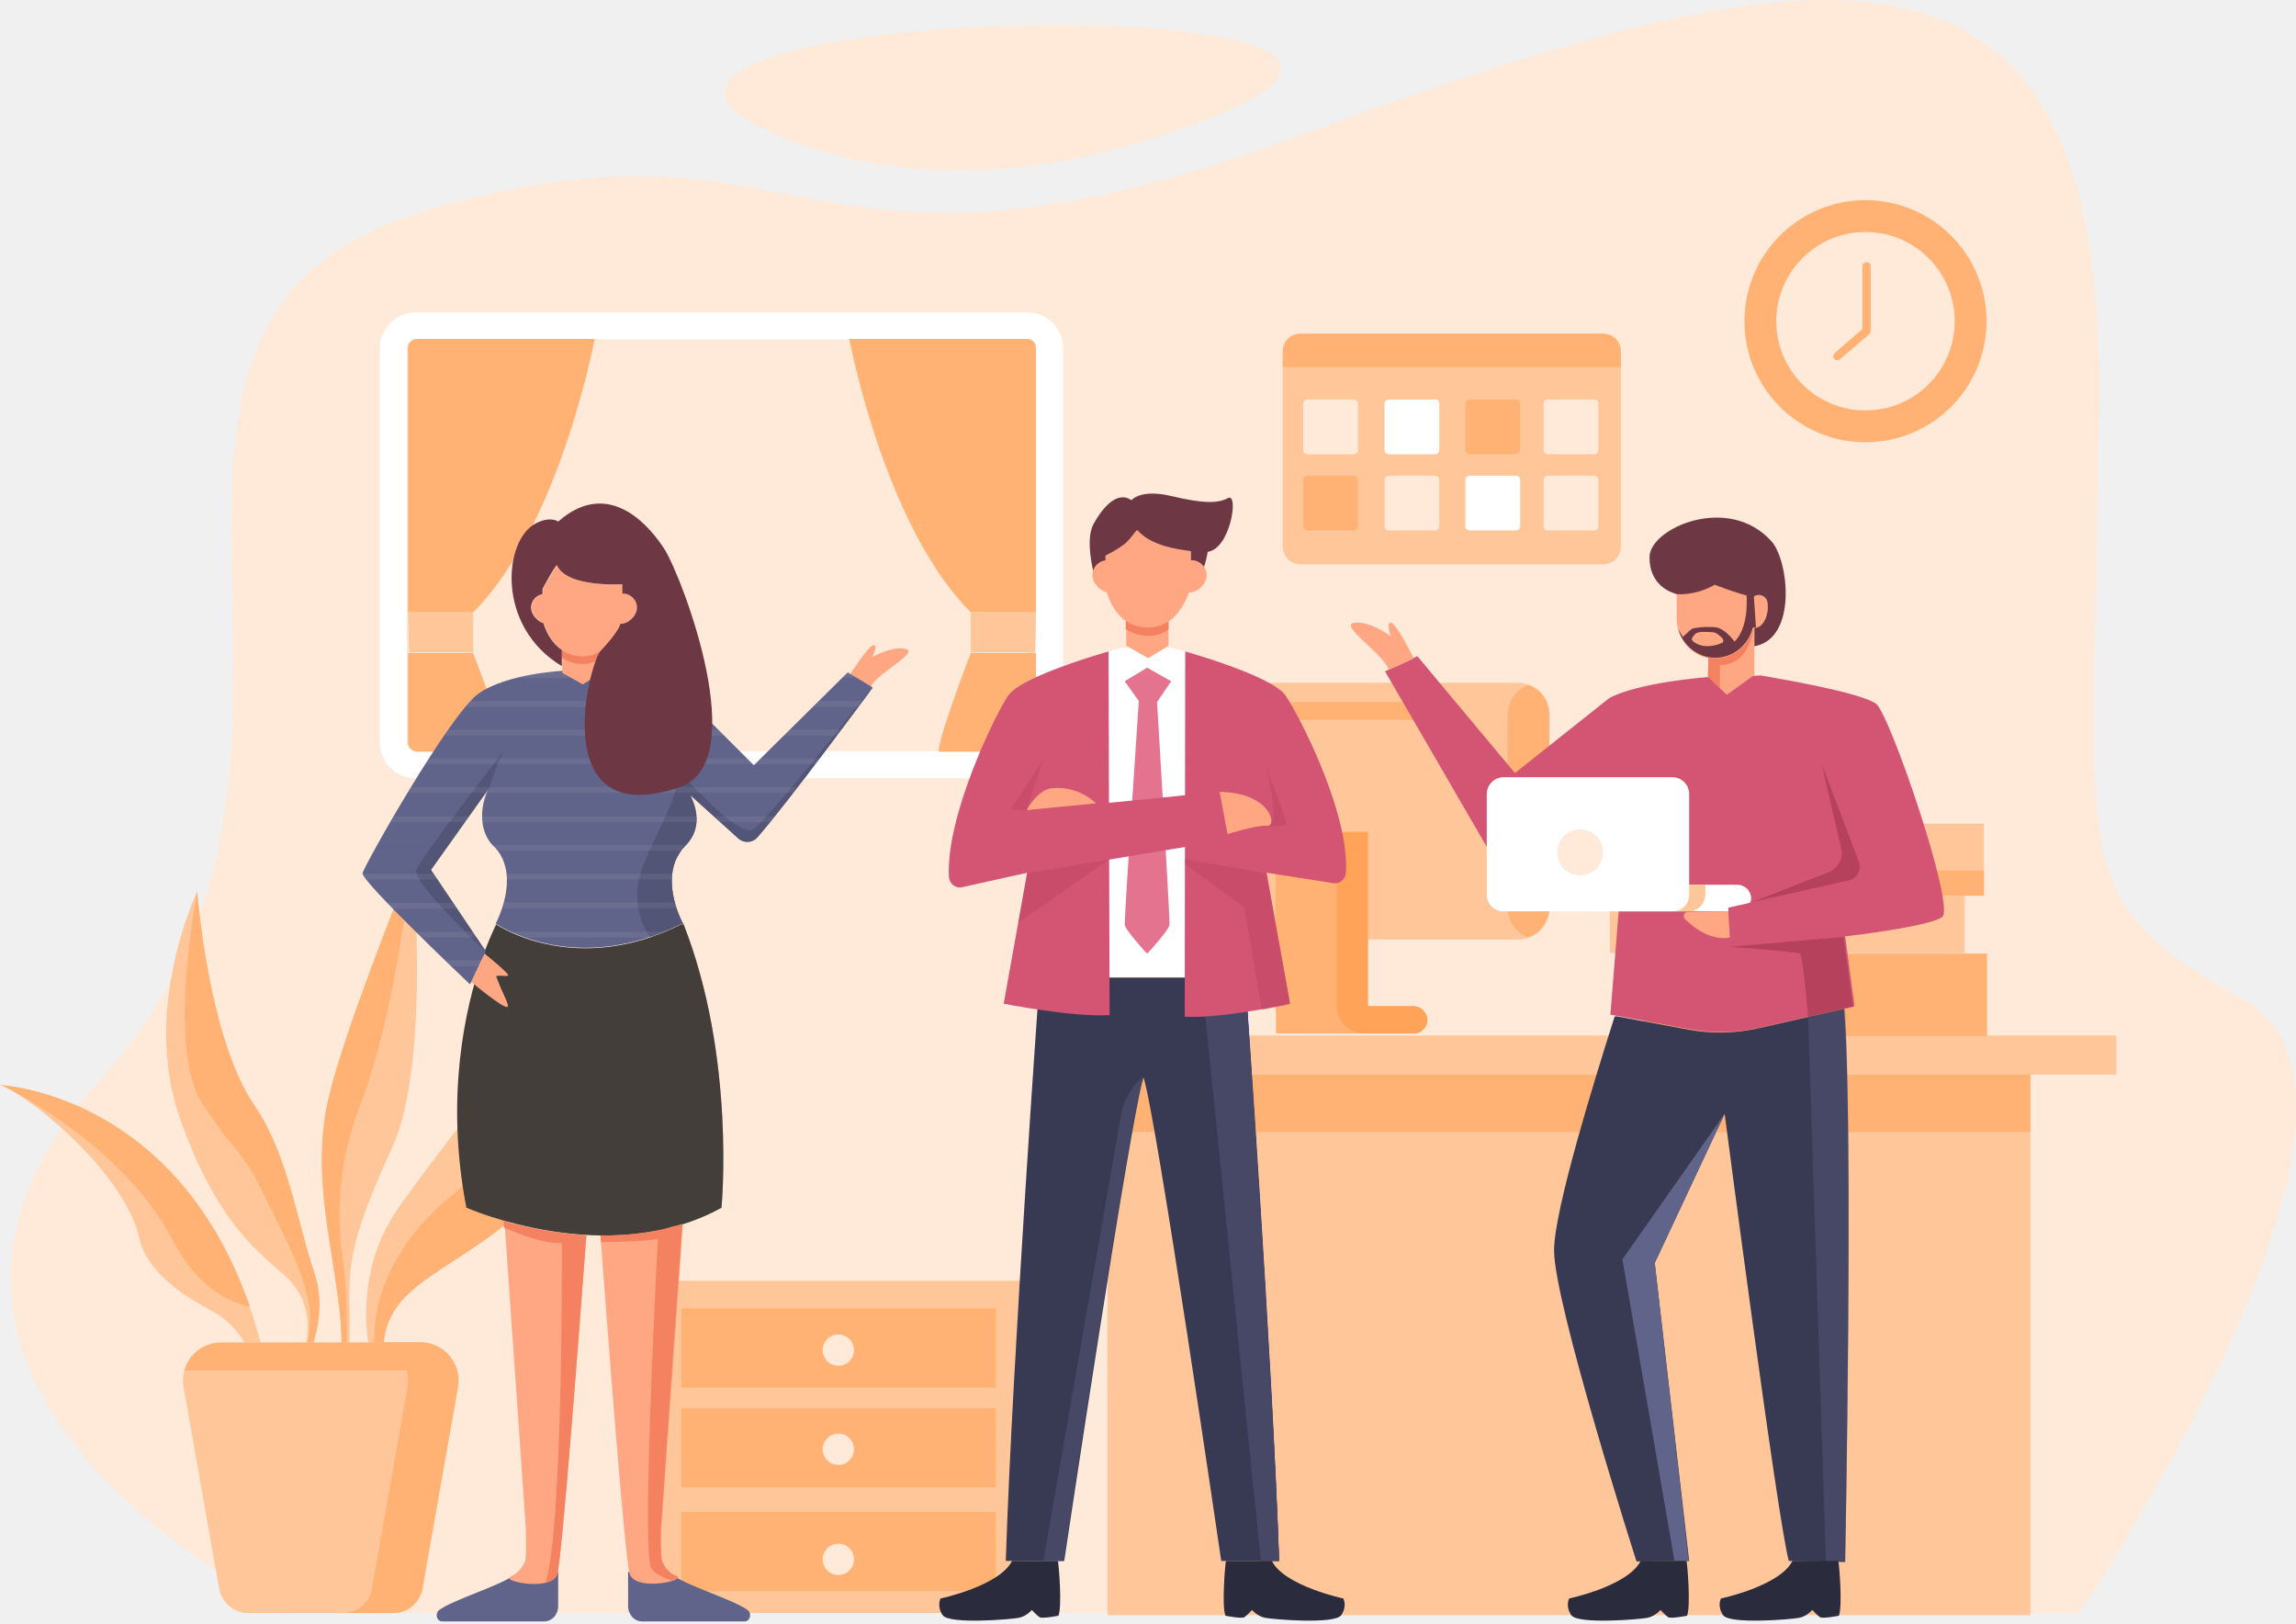
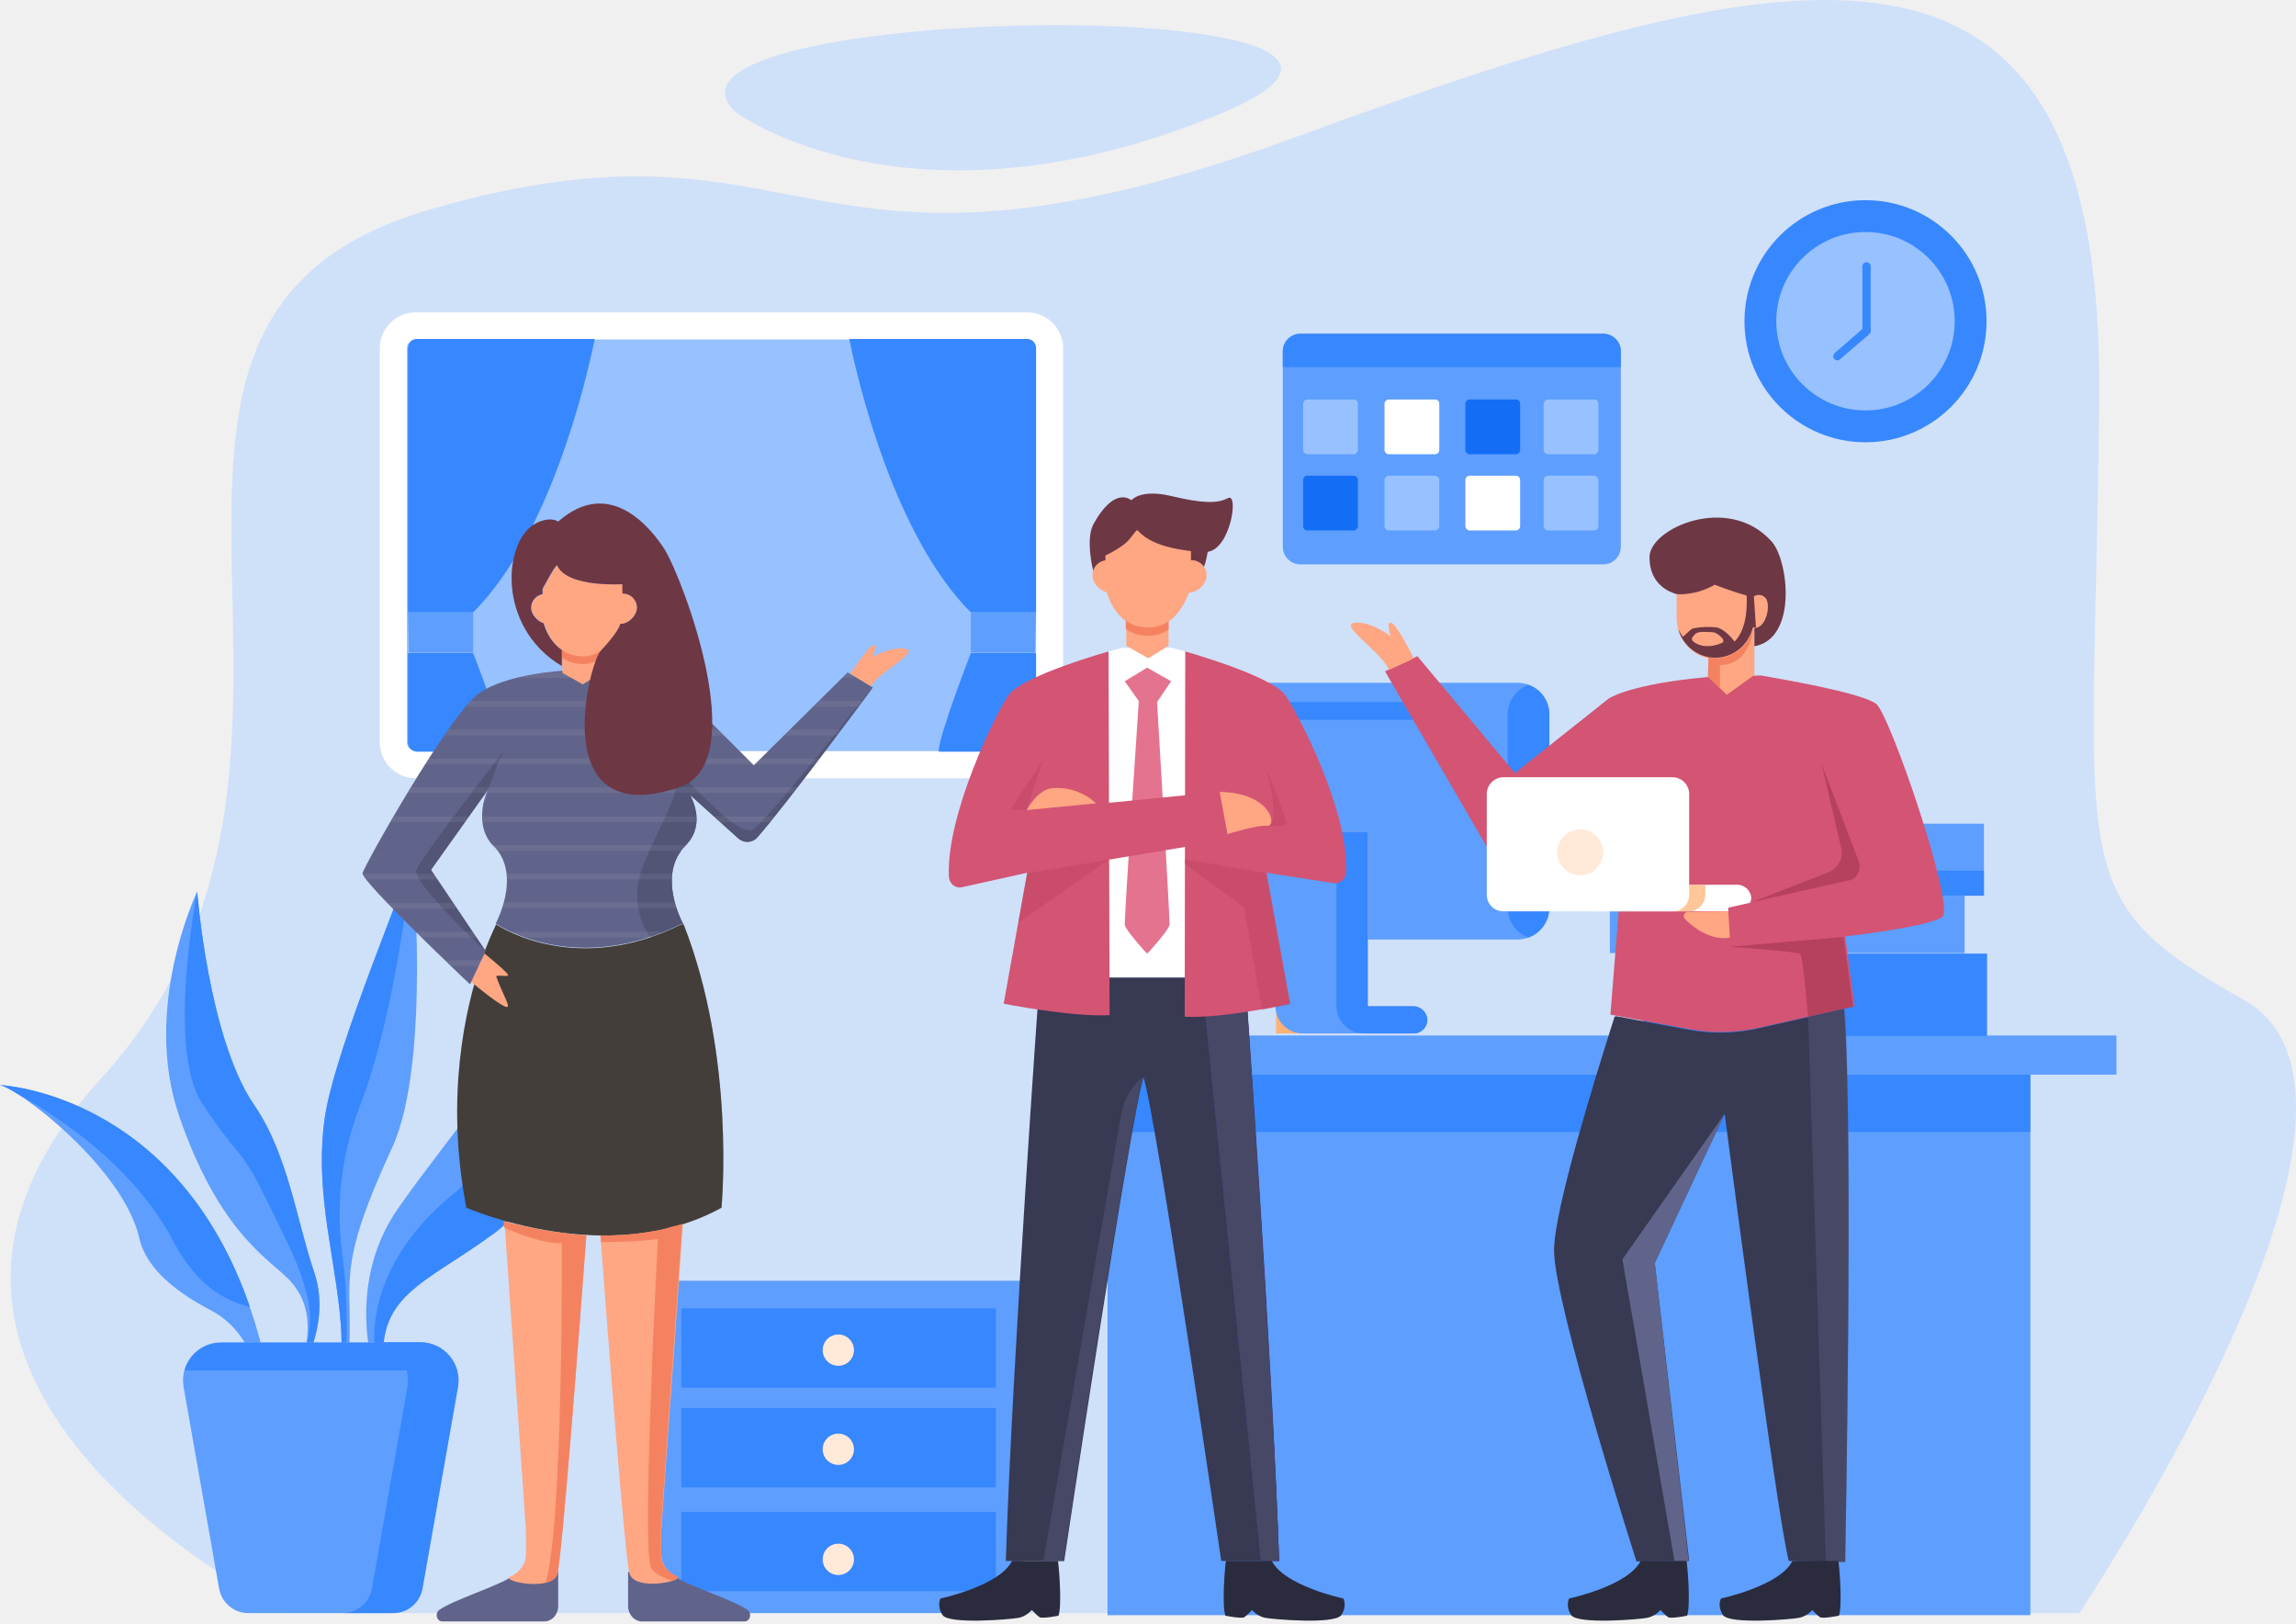
<svg xmlns="http://www.w3.org/2000/svg" width="700" height="495" viewBox="0 0 700 495" fill="none">
-   <path d="M87.317 491.717H633.959C651.295 465.156 734.477 332.829 683.9 304.678C627.756 273.346 638.731 265.234 640.003 120.979C641.434 -35.841 548.551 -14.369 395.071 41.774C241.592 97.918 248.908 29.686 131.054 63.882C13.678 97.758 120.716 230.085 31.014 328.535C-44.215 410.921 53.599 473.585 87.317 491.717Z" fill="#FFE9D8" />
-   <path d="M224.414 34.299C224.414 34.299 277.217 73.424 371.055 35.094C464.892 -3.077 187.515 0.422 224.414 34.299Z" fill="#FFE9D8" />
-   <path d="M311.89 390.404H199.126V491.716H311.89V390.404Z" fill="#FFC799" />
-   <path d="M303.619 398.833H207.714V423.008H303.619V398.833Z" fill="#FFB273" />
-   <path d="M303.619 429.211H207.714V453.386H303.619V429.211Z" fill="#FFB273" />
-   <path d="M303.619 460.861H207.714V485.036H303.619V460.861Z" fill="#FFB273" />
+   <path d="M87.317 491.717H633.959C651.295 465.156 734.477 332.829 683.9 304.678C627.756 273.346 638.731 265.234 640.003 120.979C641.434 -35.841 548.551 -14.369 395.071 41.774C241.592 97.918 248.908 29.686 131.054 63.882C13.678 97.758 120.716 230.085 31.014 328.535C-44.215 410.921 53.599 473.585 87.317 491.717Z" fill="#CFE0F9" />
+   <path d="M224.414 34.299C224.414 34.299 277.217 73.424 371.055 35.094C464.892 -3.077 187.515 0.422 224.414 34.299Z" fill="#CFE0F9" />
+   <path d="M311.89 390.404H199.126V491.716H311.89V390.404Z" fill="#5D9EFF" />
+   <path d="M303.619 398.833H207.714V423.008H303.619V398.833Z" fill="#3787FF" />
+   <path d="M303.619 429.211H207.714V453.386H303.619V429.211Z" fill="#3787FF" />
+   <path d="M303.619 460.861H207.714V485.036H303.619V460.861Z" fill="#3787FF" />
  <path d="M255.588 416.328C258.223 416.328 260.359 414.192 260.359 411.557C260.359 408.922 258.223 406.785 255.588 406.785C252.953 406.785 250.816 408.922 250.816 411.557C250.816 414.192 252.953 416.328 255.588 416.328Z" fill="#FFE9D8" />
  <path d="M255.588 446.547C258.223 446.547 260.359 444.411 260.359 441.776C260.359 439.141 258.223 437.004 255.588 437.004C252.953 437.004 250.816 439.141 250.816 441.776C250.816 444.411 252.953 446.547 255.588 446.547Z" fill="#FFE9D8" />
  <path d="M255.588 480.106C258.223 480.106 260.359 477.97 260.359 475.335C260.359 472.699 258.223 470.563 255.588 470.563C252.953 470.563 250.816 472.699 250.816 475.335C250.816 477.97 252.953 480.106 255.588 480.106Z" fill="#FFE9D8" />
  <path d="M313.162 95.214H126.76C120.716 95.214 115.786 100.144 115.786 106.188V226.268C115.786 232.312 120.716 237.242 126.76 237.242H313.162C319.206 237.242 324.137 232.312 324.137 226.268V106.188C324.137 100.144 319.206 95.214 313.162 95.214Z" fill="white" />
-   <path d="M126.76 228.972C125.169 228.972 124.056 227.699 124.056 226.268V106.188C124.056 104.597 125.329 103.484 126.76 103.484H313.162C314.753 103.484 315.866 104.757 315.866 106.188V226.268C315.866 227.858 314.594 228.972 313.162 228.972H126.76Z" fill="#FFE9D8" />
-   <path d="M313.163 103.325H258.928C261.791 117.48 272.924 163.604 295.986 186.665H315.866V106.188C315.866 104.597 314.753 103.325 313.163 103.325Z" fill="#FFB273" />
-   <path d="M295.985 186.665V198.912H315.548L315.866 186.665H295.985Z" fill="#FFC799" />
-   <path d="M315.867 226.268V199.23L315.549 199.071H295.986C295.986 199.071 286.602 223.246 286.125 228.972L286.443 229.131H313.163C314.753 228.972 315.867 227.858 315.867 226.268Z" fill="#FFB273" />
-   <path d="M127.078 103.325H181.313C178.45 117.48 167.317 163.604 144.255 186.665H124.374V106.188C124.374 104.597 125.646 103.325 127.078 103.325Z" fill="#FFB273" />
-   <path d="M144.255 186.665V198.912H124.692L124.374 186.665H144.255Z" fill="#FFC799" />
-   <path d="M124.374 226.268V199.23L124.692 199.071H144.255C144.255 199.071 153.639 223.246 154.116 228.972L153.798 229.131H127.078C125.646 228.972 124.374 227.858 124.374 226.268Z" fill="#FFB273" />
-   <path d="M488.75 101.735H396.503C393.481 101.735 391.095 104.12 391.095 107.142V166.626C391.095 169.647 393.481 172.033 396.503 172.033H488.75C491.772 172.033 494.157 169.647 494.157 166.626V107.142C494.157 104.12 491.772 101.735 488.75 101.735Z" fill="#FFC799" />
-   <path d="M494.157 111.914V107.142C494.157 104.12 491.772 101.735 488.75 101.735H396.503C393.481 101.735 391.095 104.12 391.095 107.142V111.914H494.157Z" fill="#FFB273" />
-   <path d="M412.725 121.774H398.57C397.934 121.774 397.298 122.411 397.298 123.047V137.202C397.298 137.838 397.934 138.474 398.57 138.474H412.725C413.362 138.474 413.998 137.838 413.998 137.202V123.047C413.998 122.252 413.362 121.774 412.725 121.774Z" fill="#FFE9D8" />
+   <path d="M126.76 228.972C125.169 228.972 124.056 227.699 124.056 226.268V106.188C124.056 104.597 125.329 103.484 126.76 103.484H313.162C314.753 103.484 315.866 104.757 315.866 106.188V226.268C315.866 227.858 314.594 228.972 313.162 228.972H126.76Z" fill="#97C1FF" />
+   <path d="M313.163 103.325H258.928C261.791 117.48 272.924 163.604 295.986 186.665H315.866V106.188C315.866 104.597 314.753 103.325 313.163 103.325Z" fill="#3787FF" />
+   <path d="M295.985 186.665V198.912H315.548L315.866 186.665H295.985Z" fill="#5D9EFF" />
+   <path d="M315.867 226.268V199.23L315.549 199.071H295.986C295.986 199.071 286.602 223.246 286.125 228.972L286.443 229.131H313.163C314.753 228.972 315.867 227.858 315.867 226.268Z" fill="#3787FF" />
+   <path d="M127.078 103.325H181.313C178.45 117.48 167.317 163.604 144.255 186.665H124.374V106.188C124.374 104.597 125.646 103.325 127.078 103.325Z" fill="#3787FF" />
+   <path d="M144.255 186.665V198.912H124.692L124.374 186.665H144.255Z" fill="#5D9EFF" />
+   <path d="M124.374 226.268V199.23L124.692 199.071H144.255C144.255 199.071 153.639 223.246 154.116 228.972L153.798 229.131H127.078C125.646 228.972 124.374 227.858 124.374 226.268Z" fill="#3787FF" />
+   <path d="M488.75 101.735H396.503C393.481 101.735 391.095 104.12 391.095 107.142V166.626C391.095 169.647 393.481 172.033 396.503 172.033H488.75C491.772 172.033 494.157 169.647 494.157 166.626V107.142C494.157 104.12 491.772 101.735 488.75 101.735Z" fill="#5D9EFF" />
+   <path d="M494.157 111.914V107.142C494.157 104.12 491.772 101.735 488.75 101.735H396.503C393.481 101.735 391.095 104.12 391.095 107.142V111.914H494.157Z" fill="#3787FF" />
+   <path d="M412.725 121.774H398.57C397.934 121.774 397.298 122.411 397.298 123.047V137.202C397.298 137.838 397.934 138.474 398.57 138.474H412.725C413.362 138.474 413.998 137.838 413.998 137.202V123.047C413.998 122.252 413.362 121.774 412.725 121.774Z" fill="#97C1FF" />
  <path d="M437.537 121.774H423.382C422.746 121.774 422.109 122.411 422.109 123.047V137.202C422.109 137.838 422.746 138.474 423.382 138.474H437.537C438.173 138.474 438.809 137.838 438.809 137.202V123.047C438.809 122.252 438.173 121.774 437.537 121.774Z" fill="white" />
-   <path d="M462.189 121.774H448.034C447.398 121.774 446.762 122.411 446.762 123.047V137.202C446.762 137.838 447.398 138.474 448.034 138.474H462.189C462.825 138.474 463.462 137.838 463.462 137.202V123.047C463.462 122.252 462.825 121.774 462.189 121.774Z" fill="#FFB273" />
-   <path d="M486.046 121.774H471.891C471.254 121.774 470.618 122.411 470.618 123.047V137.202C470.618 137.838 471.254 138.474 471.891 138.474H486.046C486.682 138.474 487.318 137.838 487.318 137.202V123.047C487.318 122.252 486.682 121.774 486.046 121.774Z" fill="#FFE9D8" />
-   <path d="M412.725 144.995H398.57C397.934 144.995 397.298 145.632 397.298 146.268V160.423C397.298 161.059 397.934 161.695 398.57 161.695H412.725C413.362 161.695 413.998 161.059 413.998 160.423V146.268C413.998 145.632 413.362 144.995 412.725 144.995Z" fill="#FFB273" />
-   <path d="M437.537 144.995H423.382C422.746 144.995 422.109 145.632 422.109 146.268V160.423C422.109 161.059 422.746 161.695 423.382 161.695H437.537C438.173 161.695 438.809 161.059 438.809 160.423V146.268C438.809 145.632 438.173 144.995 437.537 144.995Z" fill="#FFE9D8" />
+   <path d="M462.189 121.774H448.034C447.398 121.774 446.762 122.411 446.762 123.047V137.202C446.762 137.838 447.398 138.474 448.034 138.474H462.189C462.825 138.474 463.462 137.838 463.462 137.202V123.047C463.462 122.252 462.825 121.774 462.189 121.774Z" fill="#146EF5" />
+   <path d="M486.046 121.774H471.891C471.254 121.774 470.618 122.411 470.618 123.047V137.202C470.618 137.838 471.254 138.474 471.891 138.474H486.046C486.682 138.474 487.318 137.838 487.318 137.202V123.047C487.318 122.252 486.682 121.774 486.046 121.774Z" fill="#97C1FF" />
+   <path d="M412.725 144.995H398.57C397.934 144.995 397.298 145.632 397.298 146.268V160.423C397.298 161.059 397.934 161.695 398.57 161.695H412.725C413.362 161.695 413.998 161.059 413.998 160.423V146.268C413.998 145.632 413.362 144.995 412.725 144.995Z" fill="#146EF5" />
+   <path d="M437.537 144.995H423.382C422.746 144.995 422.109 145.632 422.109 146.268V160.423C422.109 161.059 422.746 161.695 423.382 161.695H437.537C438.173 161.695 438.809 161.059 438.809 160.423V146.268C438.809 145.632 438.173 144.995 437.537 144.995Z" fill="#97C1FF" />
  <path d="M462.189 144.995H448.034C447.398 144.995 446.762 145.632 446.762 146.268V160.423C446.762 161.059 447.398 161.695 448.034 161.695H462.189C462.825 161.695 463.462 161.059 463.462 160.423V146.268C463.462 145.632 462.825 144.995 462.189 144.995Z" fill="white" />
-   <path d="M486.046 144.995H471.891C471.254 144.995 470.618 145.632 470.618 146.268V160.423C470.618 161.059 471.254 161.695 471.891 161.695H486.046C486.682 161.695 487.318 161.059 487.318 160.423V146.268C487.318 145.632 486.682 144.995 486.046 144.995Z" fill="#FFE9D8" />
-   <path d="M645.252 315.652H317.616V327.581H645.252V315.652Z" fill="#FFC799" />
-   <path d="M619.009 327.581H337.656V492.353H619.009V327.581Z" fill="#FFC799" />
-   <path d="M619.009 327.581H337.656V345.076H619.009V327.581Z" fill="#FFB273" />
-   <path d="M568.75 134.816C589.129 134.816 605.649 118.296 605.649 97.918C605.649 77.539 589.129 61.019 568.75 61.019C548.371 61.019 531.851 77.539 531.851 97.918C531.851 118.296 548.371 134.816 568.75 134.816Z" fill="#FFB273" />
-   <path d="M568.751 125.114C583.771 125.114 595.948 112.938 595.948 97.917C595.948 82.897 583.771 70.721 568.751 70.721C553.73 70.721 541.554 82.897 541.554 97.917C541.554 112.938 553.73 125.114 568.751 125.114Z" fill="#FFE9D8" />
-   <path d="M560.162 109.846C559.844 109.846 559.526 109.687 559.208 109.369C558.73 108.892 558.889 108.096 559.367 107.619L567.796 100.303V81.217C567.796 80.581 568.273 79.945 569.068 79.945C569.705 79.945 570.341 80.422 570.341 81.217V100.939C570.341 101.257 570.182 101.575 569.864 101.893L560.957 109.528C560.798 109.687 560.48 109.846 560.162 109.846Z" fill="#FFB273" />
-   <path d="M462.667 286.388H355.787C350.38 286.388 346.085 282.093 346.085 276.686V217.839C346.085 212.431 350.38 208.137 355.787 208.137H462.667C468.074 208.137 472.368 212.431 472.368 217.839V276.686C472.368 282.093 468.074 286.388 462.667 286.388Z" fill="#FFC799" />
-   <path d="M466.006 208.773C462.348 210.045 459.645 213.703 459.645 217.839V276.686C459.645 280.821 462.348 284.479 466.006 285.751C469.664 284.479 472.368 280.821 472.368 276.686V217.839C472.368 213.544 469.664 210.045 466.006 208.773Z" fill="#FFB273" />
+   <path d="M486.046 144.995H471.891C471.254 144.995 470.618 145.632 470.618 146.268V160.423C470.618 161.059 471.254 161.695 471.891 161.695H486.046C486.682 161.695 487.318 161.059 487.318 160.423V146.268C487.318 145.632 486.682 144.995 486.046 144.995Z" fill="#97C1FF" />
+   <path d="M645.252 315.652H317.616V327.581H645.252V315.652Z" fill="#5D9EFF" />
+   <path d="M619.009 327.581H337.656V492.353H619.009V327.581Z" fill="#5D9EFF" />
+   <path d="M619.009 327.581H337.656V345.076H619.009V327.581Z" fill="#3787FF" />
+   <path d="M568.75 134.816C589.129 134.816 605.649 118.296 605.649 97.918C605.649 77.539 589.129 61.019 568.75 61.019C548.371 61.019 531.851 77.539 531.851 97.918C531.851 118.296 548.371 134.816 568.75 134.816Z" fill="#3787FF" />
+   <path d="M568.751 125.114C583.771 125.114 595.948 112.938 595.948 97.917C595.948 82.897 583.771 70.721 568.751 70.721C553.73 70.721 541.554 82.897 541.554 97.917C541.554 112.938 553.73 125.114 568.751 125.114Z" fill="#97C1FF" />
+   <path d="M560.162 109.846C559.844 109.846 559.526 109.687 559.208 109.369C558.73 108.892 558.889 108.096 559.367 107.619L567.796 100.303V81.217C567.796 80.581 568.273 79.945 569.068 79.945C569.705 79.945 570.341 80.422 570.341 81.217V100.939C570.341 101.257 570.182 101.575 569.864 101.893L560.957 109.528C560.798 109.687 560.48 109.846 560.162 109.846Z" fill="#3787FF" />
+   <path d="M462.667 286.388H355.787C350.38 286.388 346.085 282.093 346.085 276.686V217.839C346.085 212.431 350.38 208.137 355.787 208.137H462.667C468.074 208.137 472.368 212.431 472.368 217.839V276.686C472.368 282.093 468.074 286.388 462.667 286.388Z" fill="#5D9EFF" />
+   <path d="M466.006 208.773C462.348 210.045 459.645 213.703 459.645 217.839V276.686C459.645 280.821 462.348 284.479 466.006 285.751C469.664 284.479 472.368 280.821 472.368 276.686V217.839C472.368 213.544 469.664 210.045 466.006 208.773Z" fill="#3787FF" />
  <path d="M431.017 306.746H417.021V253.624H389.028V306.746V315.016H431.017C433.243 315.016 435.152 313.107 435.152 310.881C435.152 308.654 433.243 306.746 431.017 306.746Z" fill="#FFB273" />
-   <path d="M430.698 306.746H416.861V253.624H388.869V306.746C388.869 311.199 392.527 315.016 397.139 315.016H431.016C433.402 315.016 435.31 313.107 435.151 310.722C434.992 308.495 432.925 306.746 430.698 306.746Z" fill="#FFB273" />
-   <path d="M435.152 310.881C435.152 308.654 433.243 306.746 431.016 306.746H417.02V253.624H407.478V306.746C407.478 311.199 411.136 315.016 415.748 315.016H431.175C433.243 315.016 435.152 313.107 435.152 310.881Z" fill="#FFA358" />
-   <path d="M435.628 214.021H373.441C372.01 214.021 370.737 215.294 370.737 216.725C370.737 218.157 372.01 219.429 373.441 219.429H435.628C437.06 219.429 438.332 218.157 438.332 216.725C438.332 215.135 437.06 214.021 435.628 214.021Z" fill="#FFB273" />
-   <path d="M605.808 290.682H500.996V315.811H605.808V290.682Z" fill="#FFB273" />
-   <path d="M598.969 273.028H490.818V290.523H598.969V273.028Z" fill="#FFC799" />
-   <path d="M604.854 251.079H501.315V273.028H604.854V251.079Z" fill="#FFC799" />
-   <path d="M604.854 265.393H501.315V273.028H604.854V265.393Z" fill="#FFB273" />
-   <path d="M93.043 411.239L94.792 411.557C96.86 405.831 98.927 396.925 95.746 387.7C90.339 371.795 87.794 351.756 77.456 336.805C63.46 316.288 60.12 271.755 60.12 271.755C60.12 271.755 43.102 307.063 54.712 340.463C66.323 373.863 80.16 382.611 87.158 389.131C94.633 395.97 94.474 404.877 93.043 411.239Z" fill="#FFC799" />
-   <path d="M93.361 411.239L94.792 411.557C96.86 405.831 98.927 396.925 95.746 387.7C90.339 371.795 87.794 351.756 77.456 336.805C63.46 316.288 60.12 271.755 60.12 271.755C60.12 271.755 50.736 319.469 61.551 336.169C72.526 353.028 73.003 348.893 80.796 364.797C88.589 380.702 91.134 385.314 93.52 394.539C95.269 400.424 94.315 407.104 93.361 411.239Z" fill="#FFB273" />
-   <path d="M102.108 424.281C102.108 424.281 105.607 419.032 103.539 399.629C101.472 380.225 95.905 361.616 99.086 340.304C102.267 319.151 125.329 265.234 125.488 261.735C125.647 258.236 131.69 323.604 119.603 349.688C107.674 375.772 106.084 384.678 106.561 398.356C106.879 411.875 106.084 422.849 104.812 426.03L102.108 424.281Z" fill="#FFC799" />
-   <path d="M104.652 384.996C105.925 393.744 106.402 415.533 104.175 420.782C104.016 421.259 103.698 420.941 103.38 420.145C104.016 416.487 104.652 410.125 103.539 399.628C101.472 380.225 95.905 361.616 99.086 340.304C102.267 319.151 125.329 265.234 125.488 261.735C125.488 261.735 121.511 306.268 109.742 337.123C101.313 359.072 103.539 376.249 104.652 384.996Z" fill="#FFB273" />
-   <path d="M114.672 420.145C114.672 420.145 104.493 392.312 121.511 368.137C138.37 344.121 165.567 313.107 166.044 300.861C166.044 300.861 173.201 359.231 151.094 375.612C128.986 391.994 113.559 394.539 117.376 419.986L114.672 420.145Z" fill="#FFC799" />
-   <path d="M138.37 363.843C113.718 383.724 111.81 406.786 115.627 417.442C115.945 418.237 116.422 418.714 117.217 419.032C113.877 394.539 129.146 391.835 151.094 375.612C173.202 359.231 166.045 300.861 166.045 300.861C166.045 300.861 163.023 343.962 138.37 363.843Z" fill="#FFB273" />
-   <path d="M84.295 426.825L78.728 406.626C58.052 333.147 0 330.761 0 330.761C6.044 332.034 37.535 356.05 42.465 377.362C44.692 387.382 55.03 394.539 64.096 399.31C70.617 402.65 75.388 408.694 77.456 415.851C79.205 421.895 80.159 427.302 80.159 427.302L84.295 426.825Z" fill="#FFC799" />
-   <path d="M52.803 378.316C59.642 391.358 68.39 396.606 76.183 398.356C53.599 332.988 0 330.761 0 330.761C1.272 331.079 3.34 332.193 6.203 333.942C17.336 340.145 40.875 355.413 52.803 378.316Z" fill="#FFB273" />
-   <path d="M128.191 409.171H67.435C60.119 409.171 54.712 415.692 55.984 422.849L66.799 484.241C67.594 488.536 71.252 491.717 75.706 491.717H119.603C124.056 491.717 127.714 488.536 128.509 484.241L139.324 422.849C140.915 415.692 135.348 409.171 128.191 409.171Z" fill="#FFC799" />
-   <path d="M139.324 417.76C137.893 412.989 133.598 409.331 128.191 409.331H67.435C62.027 409.331 57.574 412.989 56.302 417.76H139.324Z" fill="#FFB273" />
-   <path d="M128.191 409.171H112.764C120.08 409.171 125.487 415.692 124.215 422.849L113.4 484.241C112.605 488.536 108.946 491.717 104.493 491.717H119.921C124.374 491.717 128.032 488.536 128.827 484.241L139.642 422.849C140.915 415.692 135.348 409.171 128.191 409.171Z" fill="#FFB273" />
+   <path d="M430.698 306.746H416.861V253.624H388.869V306.746C388.869 311.199 392.527 315.016 397.139 315.016H431.016C433.402 315.016 435.31 313.107 435.151 310.722C434.992 308.495 432.925 306.746 430.698 306.746Z" fill="#5D9EFF" />
+   <path d="M435.152 310.881C435.152 308.654 433.243 306.746 431.016 306.746H417.02V253.624H407.478V306.746C407.478 311.199 411.136 315.016 415.748 315.016H431.175C433.243 315.016 435.152 313.107 435.152 310.881Z" fill="#3787FF" />
+   <path d="M435.628 214.021H373.441C372.01 214.021 370.737 215.294 370.737 216.725C370.737 218.157 372.01 219.429 373.441 219.429H435.628C437.06 219.429 438.332 218.157 438.332 216.725C438.332 215.135 437.06 214.021 435.628 214.021Z" fill="#3787FF" />
+   <path d="M605.808 290.682H500.996V315.811H605.808V290.682Z" fill="#3787FF" />
+   <path d="M598.969 273.028H490.818V290.523H598.969V273.028Z" fill="#5D9EFF" />
+   <path d="M604.854 251.079H501.315V273.028H604.854V251.079Z" fill="#5D9EFF" />
+   <path d="M604.854 265.393H501.315V273.028H604.854V265.393Z" fill="#3787FF" />
+   <path d="M93.043 411.239L94.792 411.557C96.86 405.831 98.927 396.925 95.746 387.7C90.339 371.795 87.794 351.756 77.456 336.805C63.46 316.288 60.12 271.755 60.12 271.755C60.12 271.755 43.102 307.063 54.712 340.463C66.323 373.863 80.16 382.611 87.158 389.131C94.633 395.97 94.474 404.877 93.043 411.239Z" fill="#5D9EFF" />
+   <path d="M93.361 411.239L94.792 411.557C96.86 405.831 98.927 396.925 95.746 387.7C90.339 371.795 87.794 351.756 77.456 336.805C63.46 316.288 60.12 271.755 60.12 271.755C60.12 271.755 50.736 319.469 61.551 336.169C72.526 353.028 73.003 348.893 80.796 364.797C88.589 380.702 91.134 385.314 93.52 394.539C95.269 400.424 94.315 407.104 93.361 411.239Z" fill="#3787FF" />
+   <path d="M102.108 424.281C102.108 424.281 105.607 419.032 103.539 399.629C101.472 380.225 95.905 361.616 99.086 340.304C102.267 319.151 125.329 265.234 125.488 261.735C125.647 258.236 131.69 323.604 119.603 349.688C107.674 375.772 106.084 384.678 106.561 398.356C106.879 411.875 106.084 422.849 104.812 426.03L102.108 424.281Z" fill="#5D9EFF" />
+   <path d="M104.652 384.996C105.925 393.744 106.402 415.533 104.175 420.782C104.016 421.259 103.698 420.941 103.38 420.145C104.016 416.487 104.652 410.125 103.539 399.628C101.472 380.225 95.905 361.616 99.086 340.304C102.267 319.151 125.329 265.234 125.488 261.735C125.488 261.735 121.511 306.268 109.742 337.123C101.313 359.072 103.539 376.249 104.652 384.996Z" fill="#3787FF" />
+   <path d="M114.672 420.145C114.672 420.145 104.493 392.312 121.511 368.137C138.37 344.121 165.567 313.107 166.044 300.861C166.044 300.861 173.201 359.231 151.094 375.612C128.986 391.994 113.559 394.539 117.376 419.986L114.672 420.145Z" fill="#5D9EFF" />
+   <path d="M138.37 363.843C113.718 383.724 111.81 406.786 115.627 417.442C115.945 418.237 116.422 418.714 117.217 419.032C113.877 394.539 129.146 391.835 151.094 375.612C173.202 359.231 166.045 300.861 166.045 300.861C166.045 300.861 163.023 343.962 138.37 363.843Z" fill="#3787FF" />
+   <path d="M84.295 426.825L78.728 406.626C58.052 333.147 0 330.761 0 330.761C6.044 332.034 37.535 356.05 42.465 377.362C44.692 387.382 55.03 394.539 64.096 399.31C70.617 402.65 75.388 408.694 77.456 415.851C79.205 421.895 80.159 427.302 80.159 427.302L84.295 426.825Z" fill="#5D9EFF" />
+   <path d="M52.803 378.316C59.642 391.358 68.39 396.606 76.183 398.356C53.599 332.988 0 330.761 0 330.761C1.272 331.079 3.34 332.193 6.203 333.942C17.336 340.145 40.875 355.413 52.803 378.316Z" fill="#3787FF" />
+   <path d="M128.191 409.171H67.435C60.119 409.171 54.712 415.692 55.984 422.849L66.799 484.241C67.594 488.536 71.252 491.717 75.706 491.717H119.603C124.056 491.717 127.714 488.536 128.509 484.241L139.324 422.849C140.915 415.692 135.348 409.171 128.191 409.171Z" fill="#5D9EFF" />
+   <path d="M139.324 417.76C137.893 412.989 133.598 409.331 128.191 409.331H67.435C62.027 409.331 57.574 412.989 56.302 417.76H139.324Z" fill="#3787FF" />
+   <path d="M128.191 409.171H112.764C120.08 409.171 125.487 415.692 124.215 422.849L113.4 484.241C112.605 488.536 108.946 491.717 104.493 491.717H119.921C124.374 491.717 128.032 488.536 128.827 484.241L139.642 422.849C140.915 415.692 135.348 409.171 128.191 409.171Z" fill="#3787FF" />
  <path d="M536.941 205.91C542.19 206.864 567.001 211 571.931 214.499C576.067 217.361 596.265 276.527 592.13 279.549C587.836 282.571 562.548 285.433 562.548 285.433L565.41 306.746L536.464 313.266C529.466 314.857 522.309 315.016 515.311 313.744L490.977 309.29L495.907 247.739L463.462 266.348C461.076 267.62 458.213 266.666 456.941 264.439L422.269 204.638L432.129 200.025L461.871 235.652L490.499 212.908C490.499 212.908 497.02 208.455 520.718 206.387L536.941 205.91Z" fill="#D35473" />
  <path d="M431.016 200.661C431.016 200.661 425.927 190.323 424.177 189.846C422.428 189.369 424.018 193.981 424.018 193.981C424.018 193.981 417.815 189.21 412.885 189.846C407.954 190.482 421.951 199.389 423.382 204.16C423.382 204.319 431.334 200.661 431.016 200.661Z" fill="#FFA683" />
  <path d="M458.372 277.799H509.903C512.607 277.799 514.992 275.572 514.992 272.71V242.014C514.992 239.31 512.766 236.924 509.903 236.924H458.372C455.668 236.924 453.282 239.151 453.282 242.014V272.71C453.282 275.572 455.509 277.799 458.372 277.799Z" fill="white" />
  <path d="M486.046 277.799H529.624C532.01 277.799 533.919 275.891 533.919 273.505V273.982C533.919 271.596 532.01 269.688 529.624 269.688H486.046C483.66 269.688 481.751 271.596 481.751 273.982V273.505C481.911 275.891 483.819 277.799 486.046 277.799Z" fill="white" />
  <path d="M519.923 269.688V272.71C519.923 275.413 517.697 277.799 514.993 277.799H510.062C512.766 277.799 514.993 275.572 514.993 272.71V269.688H519.923Z" fill="#FFC799" />
  <path d="M481.751 266.825C485.616 266.825 488.749 263.692 488.749 259.827C488.749 255.962 485.616 252.829 481.751 252.829C477.887 252.829 474.753 255.962 474.753 259.827C474.753 263.692 477.887 266.825 481.751 266.825Z" fill="#FFE9D8" />
  <path opacity="0.42" d="M561.275 258.236L555.391 232.948L566.683 262.531C567.637 265.075 566.206 267.938 563.502 268.415L533.919 275.095L557.14 266.03C560.321 264.916 562.23 261.576 561.275 258.236Z" fill="#8E253E" />
  <path d="M562.07 285.592L527.398 288.614L526.921 276.686L563.502 268.415L562.07 285.592Z" fill="#D35473" />
  <path opacity="0.42" d="M548.711 290.682C549.506 291 550.46 301.02 551.255 310.085L564.933 306.905L562.071 285.592L527.398 288.614C527.398 288.614 547.12 290.046 548.711 290.682Z" fill="#8E253E" />
  <path d="M527.398 285.751C527.398 285.751 521.354 287.66 513.72 280.185C512.925 279.39 513.402 277.958 514.674 277.958L526.921 277.799L527.398 285.751Z" fill="#FFA683" />
  <path d="M562.548 476.13L545.371 475.812C542.031 464.043 525.808 339.509 525.808 339.509L504.496 384.996L514.993 475.812L498.929 475.971C498.929 475.971 473.8 397.402 473.8 381.179C473.8 368.774 486.364 328.376 492.249 309.926L492.726 309.767L514.993 313.903C521.991 315.175 529.148 315.016 536.146 313.426L562.23 307.541C565.093 341.577 562.548 476.13 562.548 476.13Z" fill="#383952" />
  <path opacity="0.35" d="M562.548 476.13C562.548 476.13 563.821 414.738 563.661 364.798V364.638C563.661 363.525 563.661 362.412 563.661 361.458C563.661 360.98 563.661 360.503 563.661 360.185C563.661 359.549 563.661 358.913 563.661 358.277C563.502 336.646 563.184 317.72 562.548 307.541L551.256 310.086L556.663 475.971L562.389 476.13H562.548Z" fill="#61648A" />
  <path d="M510.54 475.971L514.835 475.812L504.497 384.997L525.809 339.509L494.636 383.883L510.54 475.971Z" fill="#61648A" />
  <path d="M500.201 475.812C496.384 483.446 478.412 487.263 478.412 487.263C478.412 487.263 477.14 489.49 479.048 492.353C481.116 495.216 499.883 493.625 502.269 493.148C504.655 492.671 506.245 490.762 506.245 490.762C506.245 490.762 507.836 492.512 508.631 492.989C509.585 493.466 514.357 492.512 514.357 492.512C515.47 489.49 514.516 477.721 514.197 475.812H500.201V475.812Z" fill="#2A2B3D" />
  <path d="M546.485 475.812C542.668 483.446 524.695 487.263 524.695 487.263C524.695 487.263 523.423 489.49 525.331 492.353C527.399 495.216 546.167 493.625 548.552 493.148C550.938 492.671 552.528 490.762 552.528 490.762C552.528 490.762 554.119 492.512 554.914 492.989C555.868 493.466 560.64 492.512 560.64 492.512C561.753 489.49 560.799 477.721 560.481 475.812H546.485V475.812Z" fill="#2A2B3D" />
  <path d="M534.873 191.437V205.751L526.444 211.795L520.718 206.228L520.877 200.343C521.514 200.502 522.309 200.502 523.104 200.502C528.671 200.502 533.283 196.526 534.555 191.278C534.714 191.437 534.714 191.437 534.873 191.437Z" fill="#FFA683" />
  <path d="M538.372 182.053C536.623 180.303 534.714 181.735 534.714 181.735C534.714 181.735 534.714 181.735 534.714 181.894C529.784 180.781 522.786 175.532 522.786 175.532C518.173 178.395 511.175 180.94 511.175 180.94V188.415C511.175 195.254 516.424 200.82 522.945 200.82C528.511 200.82 533.124 196.844 534.396 191.596C538.69 191.914 539.963 183.802 538.372 182.053Z" fill="#FFA683" />
  <path d="M534.873 197.003V191.437C538.691 191.437 539.963 183.961 538.213 182.212C536.464 180.462 534.555 181.894 534.555 181.894C534.555 181.894 534.555 181.894 534.555 182.053C529.625 180.94 522.786 178.236 522.786 178.236C516.742 181.735 511.176 181.099 511.176 181.099C509.426 180.621 502.746 178.395 502.905 169.647C503.223 160.9 526.921 150.562 539.963 164.876C545.211 170.283 548.233 194.618 534.873 197.003Z" fill="#6D3744" />
  <path d="M523.104 200.661C522.309 200.661 521.673 200.502 520.877 200.343L520.718 206.228L524.376 209.727V202.729C533.919 202.729 534.555 191.119 534.555 191.119C533.283 196.685 528.671 200.661 523.104 200.661Z" fill="#F48260" />
  <path d="M534.715 181.735C533.92 181.735 533.284 181.417 532.488 181.099C532.647 184.121 532.806 191.596 528.83 195.572C527.876 194.299 525.649 191.755 523.423 191.278C521.355 190.96 518.492 191.119 516.902 191.437C516.266 191.437 515.629 191.755 515.152 192.232L513.085 194.14C512.608 193.504 512.13 192.709 511.653 191.755C513.085 196.844 517.697 200.502 522.946 200.502C528.512 200.502 533.125 196.526 534.397 191.278C534.715 191.278 535.033 191.278 535.351 191.278L534.715 181.735ZM525.172 195.89C520.242 198.117 516.902 196.367 515.948 195.254C515.789 194.936 515.789 194.618 515.948 194.299L516.743 193.345C517.697 192.232 520.719 192.709 521.991 192.709C523.264 192.709 524.377 193.822 525.172 194.618C525.49 195.095 525.49 195.731 525.172 195.89Z" fill="#6D3744" />
  <path d="M389.981 475.812C387.914 412.988 379.643 297.998 379.643 297.998H316.979C316.979 297.998 308.709 412.988 306.641 475.812H324.454C324.454 475.812 344.653 340.781 348.629 328.376C352.606 340.781 372.327 475.812 372.327 475.812H389.981Z" fill="#383952" />
  <path d="M389.982 475.812H384.415L366.284 297.998H379.644C379.485 298.157 387.755 413.147 389.982 475.812Z" fill="#5725A5" />
  <path d="M389.982 475.812H384.415L366.284 297.998H379.644C379.485 298.157 387.755 413.147 389.982 475.812Z" fill="#464866" />
  <path d="M308.55 475.812C304.733 483.446 286.761 487.263 286.761 487.263C286.761 487.263 285.488 489.49 287.397 492.353C289.464 495.215 308.232 493.625 310.618 493.148C313.003 492.671 314.594 490.762 314.594 490.762C314.594 490.762 316.184 492.512 316.98 492.989C317.934 493.466 322.705 492.512 322.705 492.512C323.819 489.49 322.864 477.72 322.546 475.812H308.55V475.812Z" fill="#2A2B3D" />
  <path d="M387.755 475.812C391.573 483.446 409.545 487.263 409.545 487.263C409.545 487.263 410.817 489.49 408.909 492.353C406.841 495.215 388.074 493.625 385.688 493.148C383.302 492.671 381.712 490.762 381.712 490.762C381.712 490.762 380.121 492.512 379.326 492.989C378.372 493.466 373.6 492.512 373.6 492.512C372.487 489.49 373.441 477.72 373.759 475.812H387.755V475.812Z" fill="#2A2B3D" />
  <path d="M361.353 198.594L357.218 197.48H350.538H348.789H342.109L337.973 198.594L327.317 297.839H348.789H350.538H372.009L361.353 198.594Z" fill="white" />
  <path d="M337.973 198.594C337.973 198.594 311.731 205.91 307.436 211.954C303.46 217.679 288.351 248.693 289.305 267.302C289.464 269.369 291.214 270.801 293.122 270.483L313.162 266.029L306.005 305.95C306.005 305.95 326.681 310.085 338.291 309.449L337.973 198.594Z" fill="#D35473" />
  <path d="M361.352 198.594C361.352 198.594 387.595 205.91 391.889 211.954C395.865 217.679 411.452 247.58 410.339 266.029C410.18 268.097 408.43 269.528 406.522 269.21L386.164 266.029L393.321 305.95C393.321 305.95 372.804 310.562 361.193 309.926L361.352 198.594Z" fill="#D35473" />
  <path d="M357.058 207.659L349.742 203.524L342.903 207.659L347.198 213.703C347.198 213.703 343.062 275.095 342.903 281.775C342.903 282.729 345.448 285.91 347.834 288.614C348.47 289.409 349.106 290.045 349.742 290.682C350.378 290.045 351.015 289.409 351.651 288.614C354.037 285.91 356.581 282.729 356.581 281.775C356.422 275.254 352.764 214.021 352.764 214.021L357.058 207.659Z" fill="#E4738F" />
  <path d="M313.162 266.189L375.19 255.851L371.851 241.377L301.234 248.375L313.162 266.189Z" fill="#D35473" />
  <path d="M374.236 254.26C374.236 254.26 383.302 251.397 386.324 251.715C389.346 252.193 387.914 241.696 371.851 241.377L374.236 254.26Z" fill="#FFA683" />
  <path d="M334.156 244.876C334.156 244.876 328.908 239.469 320.796 240.264C316.343 240.582 313.003 246.944 313.003 246.944L334.156 244.876Z" fill="#FFA683" />
  <path opacity="0.35" d="M310.458 281.298L337.973 262.053L313.162 266.188L310.458 281.298Z" fill="#B6405D" />
  <path opacity="0.35" d="M313.002 246.944L308.072 246.785L318.092 231.516L313.002 246.944Z" fill="#B6405D" />
  <path opacity="0.35" d="M386.483 251.874C386.483 251.874 391.572 252.033 392.208 251.238C392.686 250.443 385.688 233.266 385.688 233.266C385.688 233.266 390.936 250.443 386.483 251.874Z" fill="#B6405D" />
  <path opacity="0.35" d="M393.321 306.109L389.186 283.525L386.005 266.189L361.193 261.894V263.326L379.325 276.527L384.732 307.859C389.822 306.904 393.321 306.109 393.321 306.109Z" fill="#B6405D" />
  <path d="M348.312 328.376C344.813 331.239 342.586 335.374 341.791 339.827L318.093 475.812H324.296C324.296 475.812 340.996 362.253 348.312 328.376Z" fill="#464866" />
  <path d="M356.264 196.844L350.061 200.661L343.381 196.844V184.439H356.264V196.844Z" fill="#FFA683" />
  <path d="M333.361 174.26C333.361 174.26 330.816 164.558 333.361 159.786C336.065 154.856 340.518 149.448 344.971 152.47C344.971 152.47 347.675 148.971 357.059 151.198C366.443 153.425 371.055 153.584 374.395 151.834C377.735 150.085 375.19 167.262 368.192 168.216C368.192 168.216 367.556 172.669 366.284 174.26C364.852 175.85 348.152 176.645 348.152 176.645L333.361 174.26Z" fill="#6D3744" />
  <path d="M346.88 161.695C346.403 161.218 345.449 163.444 343.222 165.512C340.519 167.739 337.02 169.329 337.02 169.329V178.713C337.02 178.713 338.928 191.437 350.379 191.437C359.763 191.437 363.103 178.872 363.103 178.872V170.92V168.057C363.103 167.739 351.811 167.421 346.88 161.695Z" fill="#FFA683" />
  <path d="M356.264 189.369V191.914C354.674 193.027 352.606 193.822 350.22 193.822C347.357 193.822 345.131 193.027 343.222 191.755V189.21C344.972 190.482 347.357 191.278 350.22 191.278C352.606 191.278 354.674 190.482 356.264 189.369Z" fill="#F48260" />
  <path d="M342.268 175.373C342.268 172.828 340.2 170.76 337.655 170.76C335.111 170.76 333.043 172.828 333.043 175.373C333.043 177.918 335.747 180.621 338.292 180.621C340.995 180.78 342.268 177.918 342.268 175.373Z" fill="#FFA683" />
  <path d="M358.65 175.373C358.65 172.828 360.717 170.76 363.262 170.76C365.807 170.76 367.875 172.828 367.875 175.373C367.875 177.918 365.171 180.621 362.626 180.621C360.081 180.621 358.65 177.918 358.65 175.373Z" fill="#FFA683" />
  <path d="M170.18 479.152V489.49C170.18 492.194 168.272 494.261 165.886 494.261H134.872C133.123 494.261 132.486 491.876 133.918 490.762C138.053 487.74 151.572 483.605 156.025 480.583L170.18 479.152Z" fill="#61648A" />
  <path d="M178.769 376.567C176.701 404.082 171.293 475.971 169.862 479.947C168.113 484.877 154.435 482.333 155.23 480.901C155.548 480.424 158.093 480.106 160.001 476.13C160.637 474.857 160.319 467.382 160.319 465.951C159.524 453.704 155.071 391.04 153.798 372.272C160.16 374.022 169.067 375.931 178.769 376.567Z" fill="#FFA683" />
  <path d="M191.492 479.152V489.49C191.492 492.193 193.4 494.261 195.786 494.261H226.959C228.709 494.261 229.345 491.875 227.913 490.762C223.778 487.74 210.259 483.605 205.806 480.583L191.492 479.152Z" fill="#61648A" />
  <path d="M206.601 480.742C207.397 482.174 193.719 484.878 191.969 479.788C190.538 475.812 185.13 404.082 183.062 376.567C191.174 376.726 199.762 375.772 208.192 373.068C206.919 393.108 202.466 453.704 201.671 465.792C201.512 467.064 201.353 474.699 201.989 475.971C203.579 479.947 206.283 480.265 206.601 480.742Z" fill="#FFA683" />
  <path d="M147.913 289.568L148.073 289.886L146.641 292.908C147.118 291.636 147.595 290.523 147.913 289.568Z" fill="#BA95F4" />
  <path d="M219.961 368.137C185.448 387.223 142.188 368.137 142.188 368.137C135.667 334.42 141.87 307.223 146.8 292.908C147.277 291.636 147.595 290.523 147.913 289.569C149.663 285.115 150.935 282.411 151.253 281.775C153.162 283.048 176.224 297.521 207.715 281.775H208.351C208.351 281.775 208.351 281.616 208.192 281.616H208.351C224.415 322.332 219.961 368.137 219.961 368.137Z" fill="#433E39" />
  <path opacity="0.35" d="M219.961 368.137C213.758 371.636 207.237 373.704 200.717 375.135C209.146 352.551 201.512 301.974 198.649 285.592C201.512 284.638 204.693 283.365 207.715 281.775H208.351C208.351 281.775 208.351 281.616 208.192 281.616H208.351C224.414 322.332 219.961 368.137 219.961 368.137Z" fill="#433E39" />
  <path d="M178.769 376.567C176.701 404.082 171.294 475.971 169.862 479.947C169.385 481.22 168.113 482.015 166.363 482.492C171.771 464.202 171.294 378.953 171.294 378.953C165.568 379.112 158.411 376.249 153.64 374.181C153.48 372.114 153.64 373.863 153.48 372.273C160.16 374.022 169.067 375.931 178.769 376.567Z" fill="#F48260" />
  <path d="M201.83 475.971C201.353 474.699 201.512 467.223 201.512 465.792C202.307 453.863 206.601 393.108 208.033 373.068C207.079 373.386 205.965 373.704 205.011 373.863C204.534 374.022 203.898 374.181 203.42 374.34C202.784 374.499 202.307 374.658 201.671 374.817C195.309 376.09 189.106 376.726 183.062 376.567C183.062 377.203 183.222 377.839 183.222 378.634C186.721 378.634 195.309 378.475 200.558 377.68C199.762 393.267 195.786 472.631 198.49 477.879C199.285 479.47 201.671 480.742 204.852 481.856C206.124 481.538 206.919 481.06 206.601 480.583C206.283 480.265 203.58 479.947 201.83 475.971Z" fill="#F48260" />
  <path d="M259.247 205.433C259.247 205.433 264.655 197.003 266.245 196.685C267.836 196.367 265.927 200.343 265.927 200.343C265.927 200.343 271.812 196.844 276.106 197.799C280.4 198.912 267.199 205.274 265.45 209.409C265.609 209.409 259.088 205.433 259.247 205.433Z" fill="#FFA683" />
  <path d="M154.912 297.203C154.912 296.566 148.391 291.159 147.914 290.841C147.914 290.682 147.755 290.682 147.755 290.523L143.62 299.27C143.62 299.27 153.64 307.7 154.753 306.904C155.389 306.268 153.003 302.61 151.254 297.521C152.844 297.203 154.912 297.839 154.912 297.203Z" fill="#FFA683" />
  <path d="M210.419 242.332C211.533 244.717 212.487 247.739 212.328 250.761C212.169 253.147 211.215 255.692 208.829 257.918C208.352 258.395 208.034 258.713 207.716 259.191C207.557 259.35 207.557 259.35 207.557 259.509C201.513 267.779 207.239 279.708 208.193 281.457C208.193 281.457 208.193 281.616 208.352 281.616H207.716C176.224 297.362 153.163 282.888 151.254 281.616H151.095C151.572 280.662 158.093 268.097 151.89 259.509C151.413 259.031 151.095 258.395 150.459 257.918C145.369 252.829 146.801 244.717 148.868 240.423L131.373 265.075L148.073 289.887L143.302 300.065C143.302 300.065 110.061 268.574 110.538 266.189C111.015 263.803 137.099 217.679 145.847 211.477C154.435 205.274 171.771 204.479 171.771 204.479H184.336C184.336 204.479 197.219 203.842 207.875 211.318L229.823 233.266L258.452 204.956L266.086 209.568C266.086 209.568 240.161 244.717 230.936 255.214C229.346 256.964 226.801 257.123 225.052 255.532L210.419 242.332Z" fill="#61648A" />
  <path d="M229.824 252.67C224.416 256.805 201.513 227.699 205.171 234.061C208.829 240.423 202.309 248.693 196.424 263.008C191.334 275.254 196.742 283.525 198.173 285.592C201.195 284.638 204.376 283.207 207.716 281.616H208.352C208.352 281.616 208.352 281.457 208.193 281.457C207.239 279.708 201.513 267.779 207.557 259.509C207.557 259.35 207.716 259.35 207.716 259.191C208.034 258.713 208.511 258.395 208.829 257.918C211.056 255.692 212.01 253.147 212.328 250.761C212.647 247.739 211.692 244.717 210.42 242.332L225.052 255.532C226.802 257.123 229.505 256.964 230.937 255.214C240.162 244.717 266.086 209.568 266.086 209.568C266.086 209.091 235.867 248.057 229.824 252.67Z" fill="#525576" />
  <path d="M149.028 240.423C149.028 240.423 152.209 230.403 154.277 228.017C154.277 228.017 128.193 261.417 126.921 265.234C125.648 269.051 148.074 290.045 148.074 290.045L131.374 265.234L149.028 240.423Z" fill="#525576" />
  <path d="M149.028 240.423C148.392 241.695 147.915 243.127 147.597 244.717L149.028 240.423Z" fill="#976CEA" />
  <g opacity="0.25">
    <path opacity="0.25" d="M190.699 204.956H167.478C164.933 205.274 161.434 205.751 157.776 206.705H198.333C195.47 205.751 192.925 205.115 190.699 204.956Z" fill="white" />
    <path opacity="0.25" d="M258.452 204.956L256.861 206.546H261.156L258.452 204.956Z" fill="white" />
    <path opacity="0.25" d="M263.064 213.703H249.704L247.955 215.453H261.792C262.269 214.817 262.746 214.181 263.064 213.703Z" fill="white" />
    <path opacity="0.25" d="M210.26 213.703H143.461C142.984 214.181 142.506 214.817 142.029 215.453H212.01L210.26 213.703Z" fill="white" />
    <path opacity="0.25" d="M256.543 222.451H240.798L239.048 224.2H255.271C255.589 223.564 256.066 223.087 256.543 222.451Z" fill="white" />
    <path opacity="0.25" d="M219.009 222.451H136.623C136.305 222.928 135.827 223.564 135.509 224.2H220.758L219.009 222.451Z" fill="white" />
    <path opacity="0.25" d="M227.915 231.198H130.738C130.42 231.834 129.943 232.312 129.625 232.948H229.506L227.915 231.198Z" fill="white" />
    <path opacity="0.25" d="M249.863 231.198H231.891L230.142 232.948H248.591C249.068 232.312 249.386 231.834 249.863 231.198Z" fill="white" />
    <path opacity="0.25" d="M149.028 240.423C148.869 240.9 148.71 241.218 148.392 241.696H241.752C242.229 241.059 242.706 240.582 243.024 239.946H125.33C125.012 240.582 124.694 241.059 124.375 241.696H148.232L149.028 240.423Z" fill="white" />
    <path opacity="0.25" d="M142.984 248.853H120.081C119.763 249.489 119.445 249.966 119.127 250.602H141.871L142.984 248.853Z" fill="white" />
    <path opacity="0.25" d="M219.644 250.602H234.913C235.39 250.125 235.867 249.489 236.344 248.853H217.736L219.644 250.602Z" fill="white" />
    <path opacity="0.25" d="M147.119 250.602H212.328C212.328 249.966 212.328 249.489 212.328 248.853H147.119C147.119 249.33 147.119 249.966 147.119 250.602Z" fill="white" />
    <path opacity="0.25" d="M136.781 257.6H114.992C114.674 258.236 114.356 258.713 114.038 259.35H135.509L136.781 257.6Z" fill="#525576" />
    <path opacity="0.25" d="M150.459 257.918C150.936 258.395 151.254 258.872 151.573 259.35H207.557C207.557 259.35 207.557 259.35 207.557 259.191C207.875 258.713 208.352 258.395 208.67 257.918C208.829 257.759 208.829 257.759 208.988 257.6H150.141C150.3 257.759 150.459 257.918 150.459 257.918Z" fill="white" />
    <path opacity="0.25" d="M132.487 266.348H110.539C110.698 266.666 111.016 267.302 111.652 268.097H133.6L132.487 266.348Z" fill="white" />
    <path opacity="0.25" d="M154.595 268.097H204.854C204.854 267.461 204.854 266.984 205.013 266.348H154.436C154.595 266.984 154.595 267.62 154.595 268.097Z" fill="white" />
    <path opacity="0.25" d="M153.163 276.845H206.284C206.125 276.368 205.966 275.731 205.807 275.095H153.64C153.481 275.731 153.322 276.368 153.163 276.845Z" fill="white" />
    <path opacity="0.25" d="M138.372 275.254H118.014C118.491 275.731 119.127 276.367 119.605 277.004H139.326L138.372 275.254Z" fill="white" />
    <path opacity="0.25" d="M159.366 285.751H198.173C199.605 285.274 201.195 284.638 202.786 284.002H155.39C156.503 284.479 157.775 285.115 159.366 285.751Z" fill="white" />
    <path opacity="0.25" d="M144.257 284.002H126.762C127.398 284.638 127.875 285.115 128.511 285.751H145.37L144.257 284.002Z" fill="white" />
    <path opacity="0.25" d="M146.801 292.749H135.827C136.463 293.385 137.1 293.863 137.577 294.499H146.006L146.801 292.749Z" fill="white" />
  </g>
  <path d="M183.381 205.115L177.655 208.614L171.453 205.115V193.504H183.381V205.115Z" fill="#FFA683" />
  <path d="M183.381 198.117V205.115L181.949 206.069C181.949 205.751 182.108 205.433 182.108 205.115C182.744 201.934 183.222 199.389 183.381 198.117Z" fill="#FFA683" />
  <path d="M189.743 179.349V188.097C189.743 188.097 187.993 194.618 183.381 197.958C184.176 194.459 188.947 183.484 189.743 179.349Z" fill="#FFA683" />
  <path d="M183.381 198.117V200.502C181.79 201.616 180.041 202.411 177.814 202.411C175.11 202.411 173.042 201.616 171.293 200.502V198.117C172.883 199.23 175.11 200.025 177.814 200.025C180.041 200.025 181.949 199.23 183.381 198.117Z" fill="#F48260" />
  <path d="M190.061 180.94H189.901V180.781V178.077C189.901 178.077 173.043 179.19 170.021 172.351C169.703 171.715 165.567 179.508 165.567 179.508V181.099C163.659 181.417 162.068 183.166 162.068 185.234C162.068 187.302 163.977 189.369 165.885 190.005C166.84 193.345 169.862 200.025 177.814 200.025C184.335 200.025 187.675 193.504 189.106 190.164H189.265C191.651 190.164 194.196 187.62 194.196 185.234C194.196 182.848 192.287 180.94 190.061 180.94Z" fill="#FFA683" />
  <path d="M189.107 190.164H189.266C191.651 190.164 194.196 187.62 194.196 185.234C194.196 182.848 192.288 180.94 189.902 180.94H189.743V178.077C189.743 178.077 172.884 179.19 169.862 172.351C169.544 171.715 165.409 179.508 165.409 179.508V181.099C163.5 181.417 161.91 183.166 161.91 185.234C161.91 187.302 163.818 189.369 165.727 190.005C166.363 192.232 167.953 195.89 171.293 198.117V203.047C151.095 190.96 153.48 164.399 163.5 159.468C167.953 157.242 170.18 158.991 170.18 158.991C186.085 144.995 198.809 161.377 202.785 167.739C208.033 176.327 229.504 232.312 207.238 239.946C166.522 253.783 179.405 202.252 183.222 198.276C186.721 194.618 188.789 191.596 189.107 190.164Z" fill="#6D3744" />
</svg>
